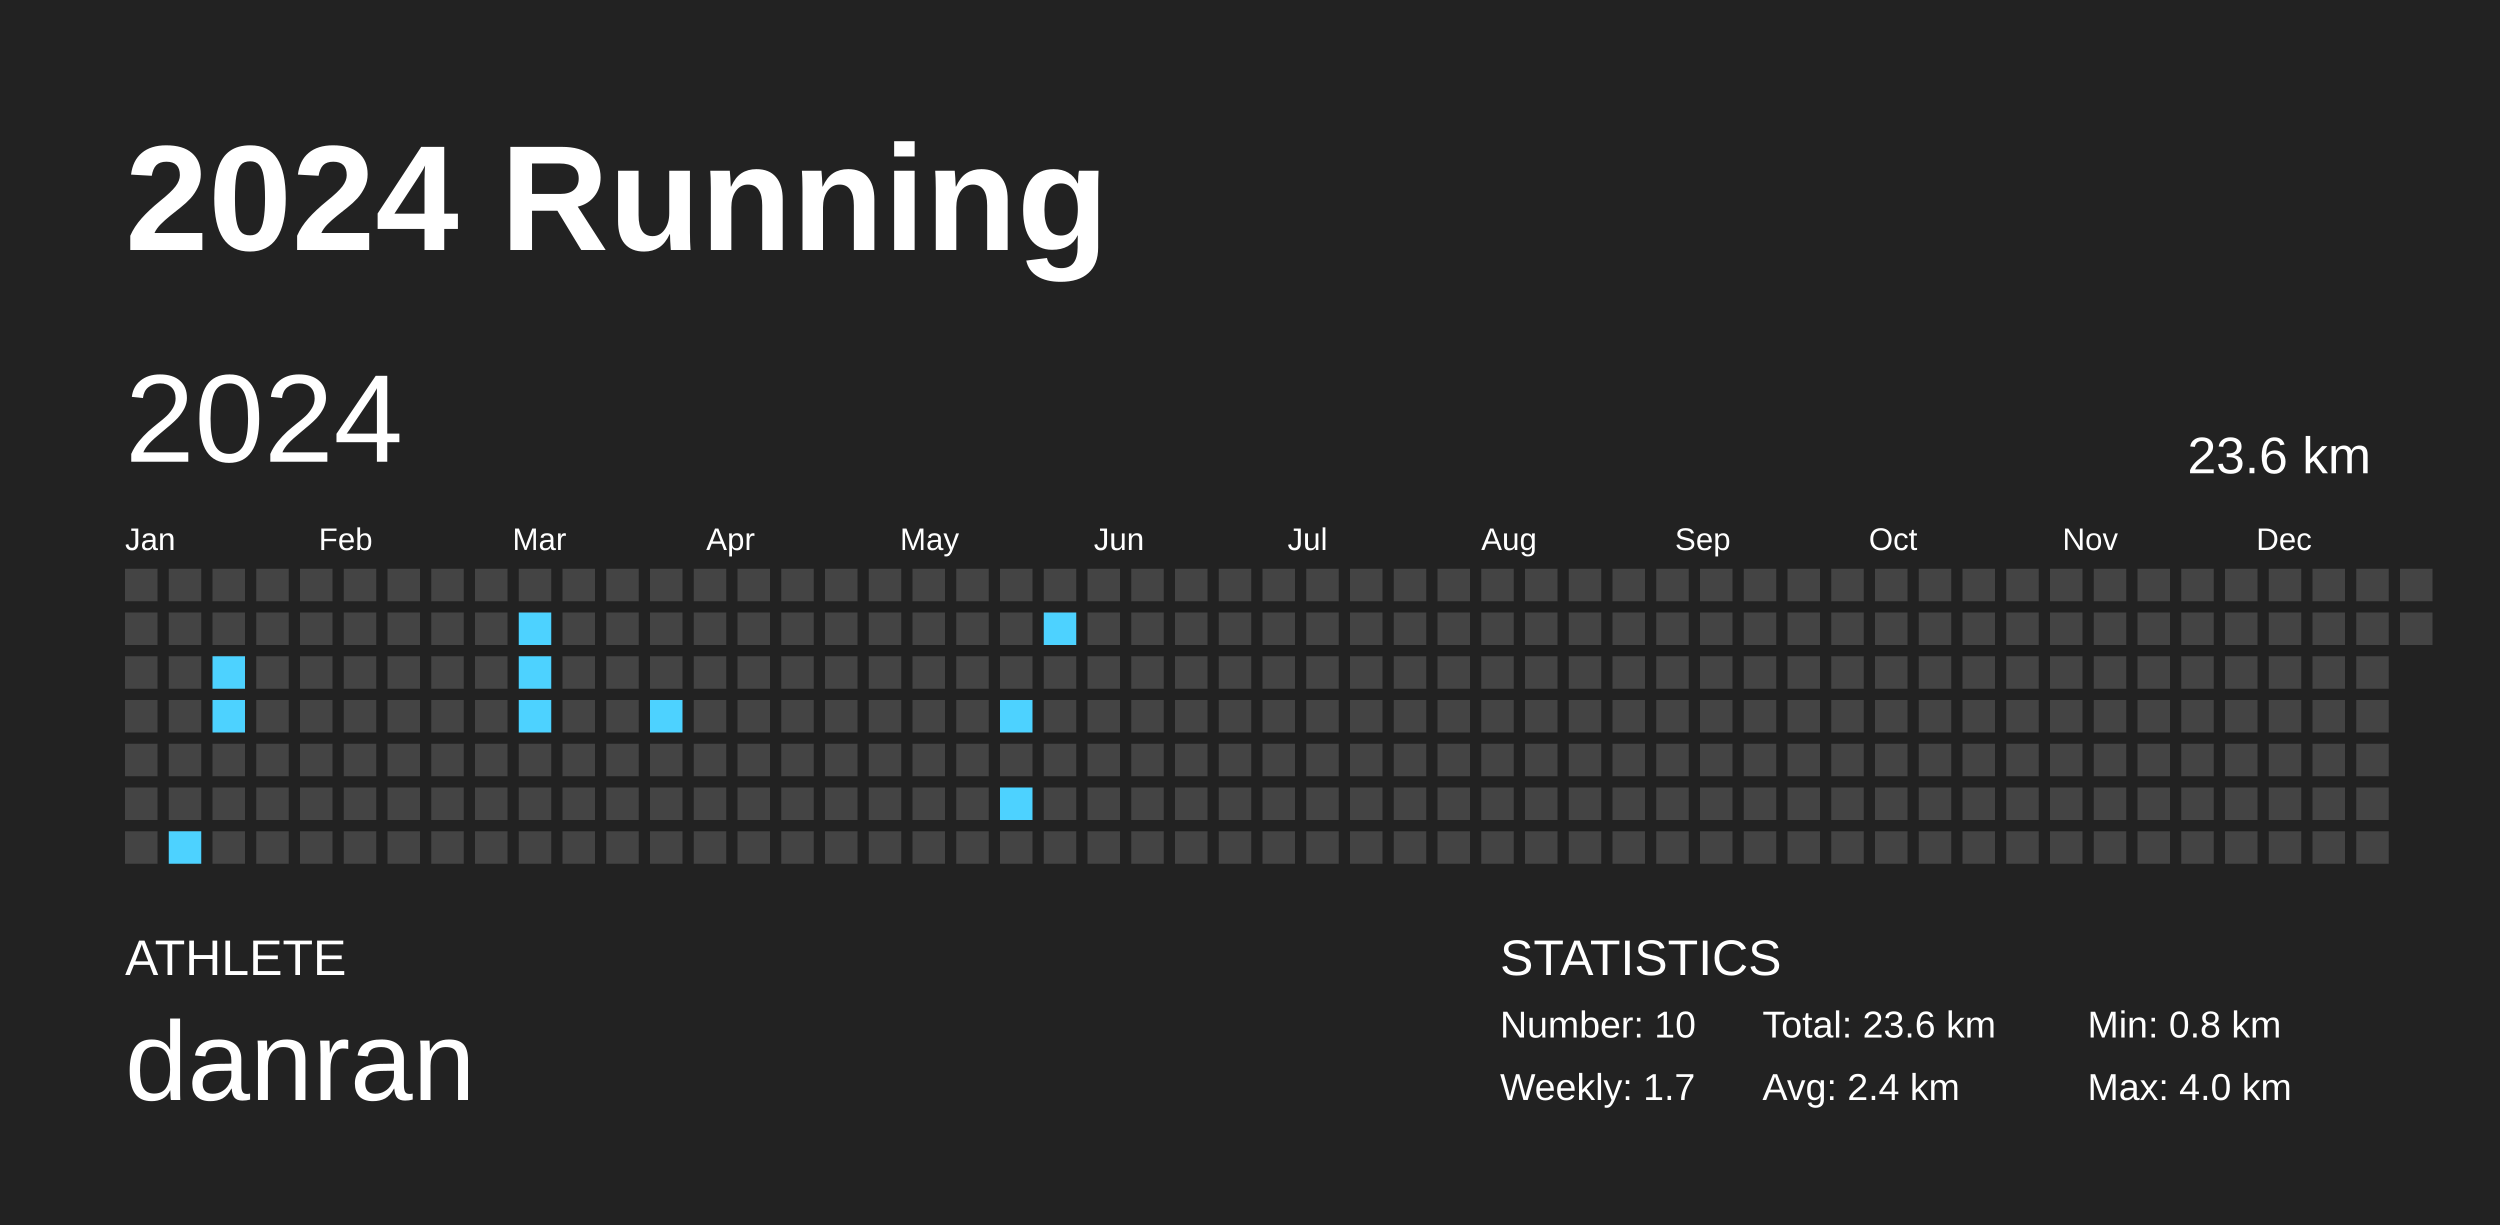
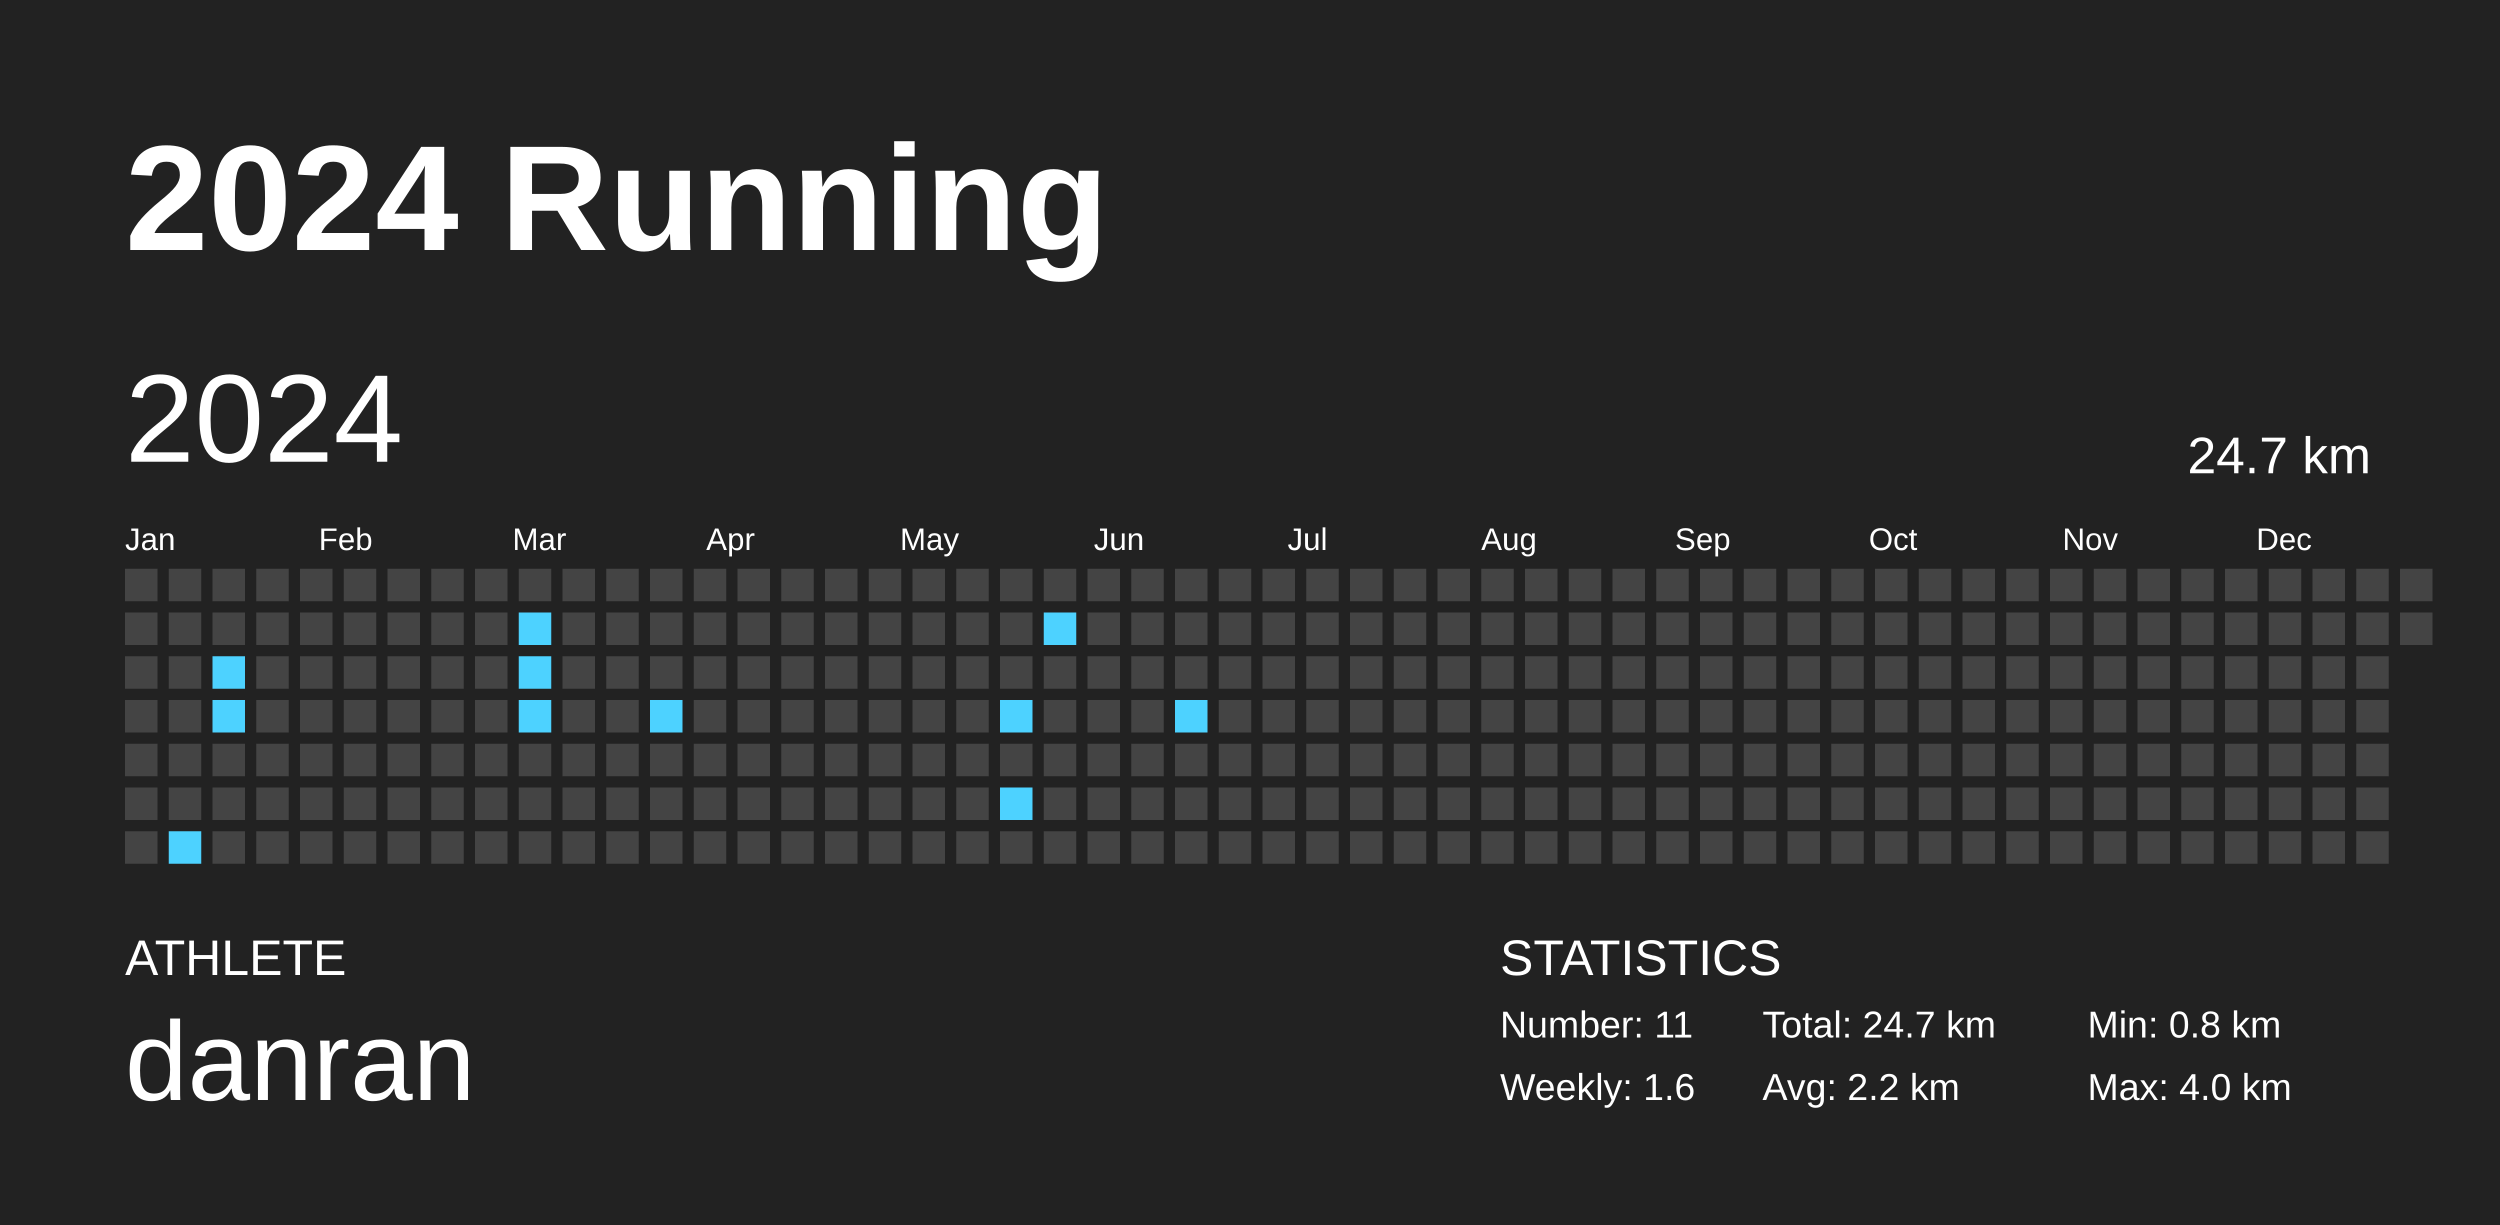
<svg xmlns="http://www.w3.org/2000/svg" baseProfile="full" height="98mm" version="1.1" viewBox="0,0,200,98" width="200mm">
  <defs />
  <rect fill="#222222" height="98" width="200" x="0" y="0" />
  <text fill="#FFFFFF" style="font-size:12px; font-family:Arial; font-weight:bold;" x="10" y="20">2024 Running</text>
  <text fill="#FFFFFF" style="font-size:4px; font-family:Arial" x="10" y="78">ATHLETE</text>
  <text fill="#FFFFFF" style="font-size:9px; font-family:Arial" x="10" y="88">danran</text>
  <text fill="#FFFFFF" style="font-size:4px; font-family:Arial" x="120" y="78">STATISTICS</text>
-   <text fill="#FFFFFF" style="font-size:3px; font-family:Arial" x="120" y="83">Number: 10</text>
-   <text fill="#FFFFFF" style="font-size:3px; font-family:Arial" x="120" y="88">Weekly: 1.7</text>
-   <text fill="#FFFFFF" style="font-size:3px; font-family:Arial" x="141" y="83">Total: 23.6 km</text>
-   <text fill="#FFFFFF" style="font-size:3px; font-family:Arial" x="141" y="88">Avg: 2.4 km</text>
+   <text fill="#FFFFFF" style="font-size:3px; font-family:Arial" x="120" y="83">Number: 11</text>
+   <text fill="#FFFFFF" style="font-size:3px; font-family:Arial" x="120" y="88">Weekly: 1.6</text>
+   <text fill="#FFFFFF" style="font-size:3px; font-family:Arial" x="141" y="83">Total: 24.7 km</text>
+   <text fill="#FFFFFF" style="font-size:3px; font-family:Arial" x="141" y="88">Avg: 2.2 km</text>
  <text fill="#FFFFFF" style="font-size:3px; font-family:Arial" x="167" y="83">Min: 0.8 km</text>
  <text fill="#FFFFFF" style="font-size:3px; font-family:Arial" x="167" y="88">Max: 4.0 km</text>
  <text dominant-baseline="hanging" fill="#FFFFFF" style="font-size:10.0px; font-family:Arial;" x="10" y="30">2024</text>
-   <text dominant-baseline="hanging" fill="#FFFFFF" style="font-size:4.125px; font-family:Arial;" x="175" y="35">23.6 km</text>
+   <text dominant-baseline="hanging" fill="#FFFFFF" style="font-size:4.125px; font-family:Arial;" x="175" y="35">24.7 km</text>
  <text fill="#FFFFFF" style="font-size:2.5px; font-family:Arial" x="10.0" y="44">Jan</text>
  <text fill="#FFFFFF" style="font-size:2.5px; font-family:Arial" x="25.5" y="44">Feb</text>
  <text fill="#FFFFFF" style="font-size:2.5px; font-family:Arial" x="41.0" y="44">Mar</text>
  <text fill="#FFFFFF" style="font-size:2.5px; font-family:Arial" x="56.5" y="44">Apr</text>
  <text fill="#FFFFFF" style="font-size:2.5px; font-family:Arial" x="72.0" y="44">May</text>
  <text fill="#FFFFFF" style="font-size:2.5px; font-family:Arial" x="87.5" y="44">Jun</text>
  <text fill="#FFFFFF" style="font-size:2.5px; font-family:Arial" x="103.0" y="44">Jul</text>
  <text fill="#FFFFFF" style="font-size:2.5px; font-family:Arial" x="118.5" y="44">Aug</text>
  <text fill="#FFFFFF" style="font-size:2.5px; font-family:Arial" x="134.0" y="44">Sep</text>
  <text fill="#FFFFFF" style="font-size:2.5px; font-family:Arial" x="149.5" y="44">Oct</text>
  <text fill="#FFFFFF" style="font-size:2.5px; font-family:Arial" x="165.0" y="44">Nov</text>
  <text fill="#FFFFFF" style="font-size:2.5px; font-family:Arial" x="180.5" y="44">Dec</text>
  <rect fill="#444444" height="2.6" width="2.6" x="10.0" y="45.5" />
  <rect fill="#444444" height="2.6" width="2.6" x="10.0" y="49.0" />
  <rect fill="#444444" height="2.6" width="2.6" x="10.0" y="52.5" />
  <rect fill="#444444" height="2.6" width="2.6" x="10.0" y="56.0" />
  <rect fill="#444444" height="2.6" width="2.6" x="10.0" y="59.5" />
  <rect fill="#444444" height="2.6" width="2.6" x="10.0" y="63.0" />
  <rect fill="#444444" height="2.6" width="2.6" x="10.0" y="66.5" />
  <rect fill="#444444" height="2.6" width="2.6" x="13.5" y="45.5" />
  <rect fill="#444444" height="2.6" width="2.6" x="13.5" y="49.0" />
  <rect fill="#444444" height="2.6" width="2.6" x="13.5" y="52.5" />
  <rect fill="#444444" height="2.6" width="2.6" x="13.5" y="56.0" />
  <rect fill="#444444" height="2.6" width="2.6" x="13.5" y="59.5" />
  <rect fill="#444444" height="2.6" width="2.6" x="13.5" y="63.0" />
  <rect fill="#4dd2ff" height="2.6" width="2.6" x="13.5" y="66.5" />
  <rect fill="#444444" height="2.6" width="2.6" x="17.0" y="45.5" />
  <rect fill="#444444" height="2.6" width="2.6" x="17.0" y="49.0" />
  <rect fill="#4dd2ff" height="2.6" width="2.6" x="17.0" y="52.5" />
  <rect fill="#4dd2ff" height="2.6" width="2.6" x="17.0" y="56.0" />
  <rect fill="#444444" height="2.6" width="2.6" x="17.0" y="59.5" />
  <rect fill="#444444" height="2.6" width="2.6" x="17.0" y="63.0" />
  <rect fill="#444444" height="2.6" width="2.6" x="17.0" y="66.5" />
  <rect fill="#444444" height="2.6" width="2.6" x="20.5" y="45.5" />
  <rect fill="#444444" height="2.6" width="2.6" x="20.5" y="49.0" />
  <rect fill="#444444" height="2.6" width="2.6" x="20.5" y="52.5" />
  <rect fill="#444444" height="2.6" width="2.6" x="20.5" y="56.0" />
  <rect fill="#444444" height="2.6" width="2.6" x="20.5" y="59.5" />
  <rect fill="#444444" height="2.6" width="2.6" x="20.5" y="63.0" />
  <rect fill="#444444" height="2.6" width="2.6" x="20.5" y="66.5" />
  <rect fill="#444444" height="2.6" width="2.6" x="24.0" y="45.5" />
  <rect fill="#444444" height="2.6" width="2.6" x="24.0" y="49.0" />
  <rect fill="#444444" height="2.6" width="2.6" x="24.0" y="52.5" />
  <rect fill="#444444" height="2.6" width="2.6" x="24.0" y="56.0" />
  <rect fill="#444444" height="2.6" width="2.6" x="24.0" y="59.5" />
  <rect fill="#444444" height="2.6" width="2.6" x="24.0" y="63.0" />
  <rect fill="#444444" height="2.6" width="2.6" x="24.0" y="66.5" />
  <rect fill="#444444" height="2.6" width="2.6" x="27.5" y="45.5" />
  <rect fill="#444444" height="2.6" width="2.6" x="27.5" y="49.0" />
  <rect fill="#444444" height="2.6" width="2.6" x="27.5" y="52.5" />
  <rect fill="#444444" height="2.6" width="2.6" x="27.5" y="56.0" />
  <rect fill="#444444" height="2.6" width="2.6" x="27.5" y="59.5" />
  <rect fill="#444444" height="2.6" width="2.6" x="27.5" y="63.0" />
  <rect fill="#444444" height="2.6" width="2.6" x="27.5" y="66.5" />
  <rect fill="#444444" height="2.6" width="2.6" x="31.0" y="45.5" />
  <rect fill="#444444" height="2.6" width="2.6" x="31.0" y="49.0" />
  <rect fill="#444444" height="2.6" width="2.6" x="31.0" y="52.5" />
  <rect fill="#444444" height="2.6" width="2.6" x="31.0" y="56.0" />
  <rect fill="#444444" height="2.6" width="2.6" x="31.0" y="59.5" />
  <rect fill="#444444" height="2.6" width="2.6" x="31.0" y="63.0" />
  <rect fill="#444444" height="2.6" width="2.6" x="31.0" y="66.5" />
  <rect fill="#444444" height="2.6" width="2.6" x="34.5" y="45.5" />
  <rect fill="#444444" height="2.6" width="2.6" x="34.5" y="49.0" />
  <rect fill="#444444" height="2.6" width="2.6" x="34.5" y="52.5" />
  <rect fill="#444444" height="2.6" width="2.6" x="34.5" y="56.0" />
  <rect fill="#444444" height="2.6" width="2.6" x="34.5" y="59.5" />
  <rect fill="#444444" height="2.6" width="2.6" x="34.5" y="63.0" />
  <rect fill="#444444" height="2.6" width="2.6" x="34.5" y="66.5" />
  <rect fill="#444444" height="2.6" width="2.6" x="38.0" y="45.5" />
  <rect fill="#444444" height="2.6" width="2.6" x="38.0" y="49.0" />
  <rect fill="#444444" height="2.6" width="2.6" x="38.0" y="52.5" />
  <rect fill="#444444" height="2.6" width="2.6" x="38.0" y="56.0" />
  <rect fill="#444444" height="2.6" width="2.6" x="38.0" y="59.5" />
  <rect fill="#444444" height="2.6" width="2.6" x="38.0" y="63.0" />
  <rect fill="#444444" height="2.6" width="2.6" x="38.0" y="66.5" />
  <rect fill="#444444" height="2.6" width="2.6" x="41.5" y="45.5" />
  <rect fill="#4dd2ff" height="2.6" width="2.6" x="41.5" y="49.0" />
  <rect fill="#4dd2ff" height="2.6" width="2.6" x="41.5" y="52.5" />
  <rect fill="#4dd2ff" height="2.6" width="2.6" x="41.5" y="56.0" />
  <rect fill="#444444" height="2.6" width="2.6" x="41.5" y="59.5" />
  <rect fill="#444444" height="2.6" width="2.6" x="41.5" y="63.0" />
  <rect fill="#444444" height="2.6" width="2.6" x="41.5" y="66.5" />
  <rect fill="#444444" height="2.6" width="2.6" x="45.0" y="45.5" />
  <rect fill="#444444" height="2.6" width="2.6" x="45.0" y="49.0" />
  <rect fill="#444444" height="2.6" width="2.6" x="45.0" y="52.5" />
  <rect fill="#444444" height="2.6" width="2.6" x="45.0" y="56.0" />
  <rect fill="#444444" height="2.6" width="2.6" x="45.0" y="59.5" />
  <rect fill="#444444" height="2.6" width="2.6" x="45.0" y="63.0" />
  <rect fill="#444444" height="2.6" width="2.6" x="45.0" y="66.5" />
  <rect fill="#444444" height="2.6" width="2.6" x="48.5" y="45.5" />
  <rect fill="#444444" height="2.6" width="2.6" x="48.5" y="49.0" />
  <rect fill="#444444" height="2.6" width="2.6" x="48.5" y="52.5" />
  <rect fill="#444444" height="2.6" width="2.6" x="48.5" y="56.0" />
  <rect fill="#444444" height="2.6" width="2.6" x="48.5" y="59.5" />
  <rect fill="#444444" height="2.6" width="2.6" x="48.5" y="63.0" />
  <rect fill="#444444" height="2.6" width="2.6" x="48.5" y="66.5" />
  <rect fill="#444444" height="2.6" width="2.6" x="52.0" y="45.5" />
  <rect fill="#444444" height="2.6" width="2.6" x="52.0" y="49.0" />
  <rect fill="#444444" height="2.6" width="2.6" x="52.0" y="52.5" />
  <rect fill="#4dd2ff" height="2.6" width="2.6" x="52.0" y="56.0" />
  <rect fill="#444444" height="2.6" width="2.6" x="52.0" y="59.5" />
  <rect fill="#444444" height="2.6" width="2.6" x="52.0" y="63.0" />
  <rect fill="#444444" height="2.6" width="2.6" x="52.0" y="66.5" />
  <rect fill="#444444" height="2.6" width="2.6" x="55.5" y="45.5" />
  <rect fill="#444444" height="2.6" width="2.6" x="55.5" y="49.0" />
  <rect fill="#444444" height="2.6" width="2.6" x="55.5" y="52.5" />
  <rect fill="#444444" height="2.6" width="2.6" x="55.5" y="56.0" />
  <rect fill="#444444" height="2.6" width="2.6" x="55.5" y="59.5" />
  <rect fill="#444444" height="2.6" width="2.6" x="55.5" y="63.0" />
  <rect fill="#444444" height="2.6" width="2.6" x="55.5" y="66.5" />
  <rect fill="#444444" height="2.6" width="2.6" x="59.0" y="45.5" />
  <rect fill="#444444" height="2.6" width="2.6" x="59.0" y="49.0" />
  <rect fill="#444444" height="2.6" width="2.6" x="59.0" y="52.5" />
  <rect fill="#444444" height="2.6" width="2.6" x="59.0" y="56.0" />
  <rect fill="#444444" height="2.6" width="2.6" x="59.0" y="59.5" />
  <rect fill="#444444" height="2.6" width="2.6" x="59.0" y="63.0" />
  <rect fill="#444444" height="2.6" width="2.6" x="59.0" y="66.5" />
  <rect fill="#444444" height="2.6" width="2.6" x="62.5" y="45.5" />
  <rect fill="#444444" height="2.6" width="2.6" x="62.5" y="49.0" />
  <rect fill="#444444" height="2.6" width="2.6" x="62.5" y="52.5" />
  <rect fill="#444444" height="2.6" width="2.6" x="62.5" y="56.0" />
  <rect fill="#444444" height="2.6" width="2.6" x="62.5" y="59.5" />
  <rect fill="#444444" height="2.6" width="2.6" x="62.5" y="63.0" />
  <rect fill="#444444" height="2.6" width="2.6" x="62.5" y="66.5" />
  <rect fill="#444444" height="2.6" width="2.6" x="66.0" y="45.5" />
  <rect fill="#444444" height="2.6" width="2.6" x="66.0" y="49.0" />
  <rect fill="#444444" height="2.6" width="2.6" x="66.0" y="52.5" />
  <rect fill="#444444" height="2.6" width="2.6" x="66.0" y="56.0" />
  <rect fill="#444444" height="2.6" width="2.6" x="66.0" y="59.5" />
  <rect fill="#444444" height="2.6" width="2.6" x="66.0" y="63.0" />
  <rect fill="#444444" height="2.6" width="2.6" x="66.0" y="66.5" />
  <rect fill="#444444" height="2.6" width="2.6" x="69.5" y="45.5" />
  <rect fill="#444444" height="2.6" width="2.6" x="69.5" y="49.0" />
  <rect fill="#444444" height="2.6" width="2.6" x="69.5" y="52.5" />
  <rect fill="#444444" height="2.6" width="2.6" x="69.5" y="56.0" />
  <rect fill="#444444" height="2.6" width="2.6" x="69.5" y="59.5" />
  <rect fill="#444444" height="2.6" width="2.6" x="69.5" y="63.0" />
  <rect fill="#444444" height="2.6" width="2.6" x="69.5" y="66.5" />
  <rect fill="#444444" height="2.6" width="2.6" x="73.0" y="45.5" />
  <rect fill="#444444" height="2.6" width="2.6" x="73.0" y="49.0" />
  <rect fill="#444444" height="2.6" width="2.6" x="73.0" y="52.5" />
  <rect fill="#444444" height="2.6" width="2.6" x="73.0" y="56.0" />
  <rect fill="#444444" height="2.6" width="2.6" x="73.0" y="59.5" />
  <rect fill="#444444" height="2.6" width="2.6" x="73.0" y="63.0" />
  <rect fill="#444444" height="2.6" width="2.6" x="73.0" y="66.5" />
  <rect fill="#444444" height="2.6" width="2.6" x="76.5" y="45.5" />
  <rect fill="#444444" height="2.6" width="2.6" x="76.5" y="49.0" />
  <rect fill="#444444" height="2.6" width="2.6" x="76.5" y="52.5" />
  <rect fill="#444444" height="2.6" width="2.6" x="76.5" y="56.0" />
  <rect fill="#444444" height="2.6" width="2.6" x="76.5" y="59.5" />
  <rect fill="#444444" height="2.6" width="2.6" x="76.5" y="63.0" />
  <rect fill="#444444" height="2.6" width="2.6" x="76.5" y="66.5" />
  <rect fill="#444444" height="2.6" width="2.6" x="80.0" y="45.5" />
  <rect fill="#444444" height="2.6" width="2.6" x="80.0" y="49.0" />
  <rect fill="#444444" height="2.6" width="2.6" x="80.0" y="52.5" />
  <rect fill="#4dd2ff" height="2.6" width="2.6" x="80.0" y="56.0" />
  <rect fill="#444444" height="2.6" width="2.6" x="80.0" y="59.5" />
  <rect fill="#4dd2ff" height="2.6" width="2.6" x="80.0" y="63.0" />
  <rect fill="#444444" height="2.6" width="2.6" x="80.0" y="66.5" />
  <rect fill="#444444" height="2.6" width="2.6" x="83.5" y="45.5" />
  <rect fill="#4dd2ff" height="2.6" width="2.6" x="83.5" y="49.0" />
  <rect fill="#444444" height="2.6" width="2.6" x="83.5" y="52.5" />
  <rect fill="#444444" height="2.6" width="2.6" x="83.5" y="56.0" />
  <rect fill="#444444" height="2.6" width="2.6" x="83.5" y="59.5" />
  <rect fill="#444444" height="2.6" width="2.6" x="83.5" y="63.0" />
  <rect fill="#444444" height="2.6" width="2.6" x="83.5" y="66.5" />
  <rect fill="#444444" height="2.6" width="2.6" x="87.0" y="45.5" />
  <rect fill="#444444" height="2.6" width="2.6" x="87.0" y="49.0" />
  <rect fill="#444444" height="2.6" width="2.6" x="87.0" y="52.5" />
  <rect fill="#444444" height="2.6" width="2.6" x="87.0" y="56.0" />
  <rect fill="#444444" height="2.6" width="2.6" x="87.0" y="59.5" />
  <rect fill="#444444" height="2.6" width="2.6" x="87.0" y="63.0" />
  <rect fill="#444444" height="2.6" width="2.6" x="87.0" y="66.5" />
  <rect fill="#444444" height="2.6" width="2.6" x="90.5" y="45.5" />
  <rect fill="#444444" height="2.6" width="2.6" x="90.5" y="49.0" />
  <rect fill="#444444" height="2.6" width="2.6" x="90.5" y="52.5" />
  <rect fill="#444444" height="2.6" width="2.6" x="90.5" y="56.0" />
  <rect fill="#444444" height="2.6" width="2.6" x="90.5" y="59.5" />
  <rect fill="#444444" height="2.6" width="2.6" x="90.5" y="63.0" />
  <rect fill="#444444" height="2.6" width="2.6" x="90.5" y="66.5" />
  <rect fill="#444444" height="2.6" width="2.6" x="94.0" y="45.5" />
  <rect fill="#444444" height="2.6" width="2.6" x="94.0" y="49.0" />
  <rect fill="#444444" height="2.6" width="2.6" x="94.0" y="52.5" />
-   <rect fill="#444444" height="2.6" width="2.6" x="94.0" y="56.0" />
+   <rect fill="#4dd2ff" height="2.6" width="2.6" x="94.0" y="56.0" />
  <rect fill="#444444" height="2.6" width="2.6" x="94.0" y="59.5" />
  <rect fill="#444444" height="2.6" width="2.6" x="94.0" y="63.0" />
  <rect fill="#444444" height="2.6" width="2.6" x="94.0" y="66.5" />
  <rect fill="#444444" height="2.6" width="2.6" x="97.5" y="45.5" />
  <rect fill="#444444" height="2.6" width="2.6" x="97.5" y="49.0" />
  <rect fill="#444444" height="2.6" width="2.6" x="97.5" y="52.5" />
  <rect fill="#444444" height="2.6" width="2.6" x="97.5" y="56.0" />
  <rect fill="#444444" height="2.6" width="2.6" x="97.5" y="59.5" />
  <rect fill="#444444" height="2.6" width="2.6" x="97.5" y="63.0" />
  <rect fill="#444444" height="2.6" width="2.6" x="97.5" y="66.5" />
  <rect fill="#444444" height="2.6" width="2.6" x="101.0" y="45.5" />
  <rect fill="#444444" height="2.6" width="2.6" x="101.0" y="49.0" />
  <rect fill="#444444" height="2.6" width="2.6" x="101.0" y="52.5" />
  <rect fill="#444444" height="2.6" width="2.6" x="101.0" y="56.0" />
  <rect fill="#444444" height="2.6" width="2.6" x="101.0" y="59.5" />
  <rect fill="#444444" height="2.6" width="2.6" x="101.0" y="63.0" />
  <rect fill="#444444" height="2.6" width="2.6" x="101.0" y="66.5" />
  <rect fill="#444444" height="2.6" width="2.6" x="104.5" y="45.5" />
  <rect fill="#444444" height="2.6" width="2.6" x="104.5" y="49.0" />
  <rect fill="#444444" height="2.6" width="2.6" x="104.5" y="52.5" />
  <rect fill="#444444" height="2.6" width="2.6" x="104.5" y="56.0" />
  <rect fill="#444444" height="2.6" width="2.6" x="104.5" y="59.5" />
  <rect fill="#444444" height="2.6" width="2.6" x="104.5" y="63.0" />
  <rect fill="#444444" height="2.6" width="2.6" x="104.5" y="66.5" />
  <rect fill="#444444" height="2.6" width="2.6" x="108.0" y="45.5" />
  <rect fill="#444444" height="2.6" width="2.6" x="108.0" y="49.0" />
  <rect fill="#444444" height="2.6" width="2.6" x="108.0" y="52.5" />
  <rect fill="#444444" height="2.6" width="2.6" x="108.0" y="56.0" />
  <rect fill="#444444" height="2.6" width="2.6" x="108.0" y="59.5" />
  <rect fill="#444444" height="2.6" width="2.6" x="108.0" y="63.0" />
  <rect fill="#444444" height="2.6" width="2.6" x="108.0" y="66.5" />
  <rect fill="#444444" height="2.6" width="2.6" x="111.5" y="45.5" />
  <rect fill="#444444" height="2.6" width="2.6" x="111.5" y="49.0" />
  <rect fill="#444444" height="2.6" width="2.6" x="111.5" y="52.5" />
  <rect fill="#444444" height="2.6" width="2.6" x="111.5" y="56.0" />
  <rect fill="#444444" height="2.6" width="2.6" x="111.5" y="59.5" />
  <rect fill="#444444" height="2.6" width="2.6" x="111.5" y="63.0" />
  <rect fill="#444444" height="2.6" width="2.6" x="111.5" y="66.5" />
  <rect fill="#444444" height="2.6" width="2.6" x="115.0" y="45.5" />
  <rect fill="#444444" height="2.6" width="2.6" x="115.0" y="49.0" />
  <rect fill="#444444" height="2.6" width="2.6" x="115.0" y="52.5" />
  <rect fill="#444444" height="2.6" width="2.6" x="115.0" y="56.0" />
  <rect fill="#444444" height="2.6" width="2.6" x="115.0" y="59.5" />
  <rect fill="#444444" height="2.6" width="2.6" x="115.0" y="63.0" />
  <rect fill="#444444" height="2.6" width="2.6" x="115.0" y="66.5" />
  <rect fill="#444444" height="2.6" width="2.6" x="118.5" y="45.5" />
  <rect fill="#444444" height="2.6" width="2.6" x="118.5" y="49.0" />
  <rect fill="#444444" height="2.6" width="2.6" x="118.5" y="52.5" />
  <rect fill="#444444" height="2.6" width="2.6" x="118.5" y="56.0" />
  <rect fill="#444444" height="2.6" width="2.6" x="118.5" y="59.5" />
  <rect fill="#444444" height="2.6" width="2.6" x="118.5" y="63.0" />
  <rect fill="#444444" height="2.6" width="2.6" x="118.5" y="66.5" />
  <rect fill="#444444" height="2.6" width="2.6" x="122.0" y="45.5" />
  <rect fill="#444444" height="2.6" width="2.6" x="122.0" y="49.0" />
  <rect fill="#444444" height="2.6" width="2.6" x="122.0" y="52.5" />
  <rect fill="#444444" height="2.6" width="2.6" x="122.0" y="56.0" />
  <rect fill="#444444" height="2.6" width="2.6" x="122.0" y="59.5" />
  <rect fill="#444444" height="2.6" width="2.6" x="122.0" y="63.0" />
  <rect fill="#444444" height="2.6" width="2.6" x="122.0" y="66.5" />
  <rect fill="#444444" height="2.6" width="2.6" x="125.5" y="45.5" />
  <rect fill="#444444" height="2.6" width="2.6" x="125.5" y="49.0" />
  <rect fill="#444444" height="2.6" width="2.6" x="125.5" y="52.5" />
  <rect fill="#444444" height="2.6" width="2.6" x="125.5" y="56.0" />
  <rect fill="#444444" height="2.6" width="2.6" x="125.5" y="59.5" />
  <rect fill="#444444" height="2.6" width="2.6" x="125.5" y="63.0" />
  <rect fill="#444444" height="2.6" width="2.6" x="125.5" y="66.5" />
  <rect fill="#444444" height="2.6" width="2.6" x="129.0" y="45.5" />
  <rect fill="#444444" height="2.6" width="2.6" x="129.0" y="49.0" />
  <rect fill="#444444" height="2.6" width="2.6" x="129.0" y="52.5" />
  <rect fill="#444444" height="2.6" width="2.6" x="129.0" y="56.0" />
  <rect fill="#444444" height="2.6" width="2.6" x="129.0" y="59.5" />
  <rect fill="#444444" height="2.6" width="2.6" x="129.0" y="63.0" />
  <rect fill="#444444" height="2.6" width="2.6" x="129.0" y="66.5" />
  <rect fill="#444444" height="2.6" width="2.6" x="132.5" y="45.5" />
  <rect fill="#444444" height="2.6" width="2.6" x="132.5" y="49.0" />
  <rect fill="#444444" height="2.6" width="2.6" x="132.5" y="52.5" />
  <rect fill="#444444" height="2.6" width="2.6" x="132.5" y="56.0" />
  <rect fill="#444444" height="2.6" width="2.6" x="132.5" y="59.5" />
  <rect fill="#444444" height="2.6" width="2.6" x="132.5" y="63.0" />
  <rect fill="#444444" height="2.6" width="2.6" x="132.5" y="66.5" />
  <rect fill="#444444" height="2.6" width="2.6" x="136.0" y="45.5" />
  <rect fill="#444444" height="2.6" width="2.6" x="136.0" y="49.0" />
  <rect fill="#444444" height="2.6" width="2.6" x="136.0" y="52.5" />
  <rect fill="#444444" height="2.6" width="2.6" x="136.0" y="56.0" />
  <rect fill="#444444" height="2.6" width="2.6" x="136.0" y="59.5" />
  <rect fill="#444444" height="2.6" width="2.6" x="136.0" y="63.0" />
  <rect fill="#444444" height="2.6" width="2.6" x="136.0" y="66.5" />
  <rect fill="#444444" height="2.6" width="2.6" x="139.5" y="45.5" />
  <rect fill="#444444" height="2.6" width="2.6" x="139.5" y="49.0" />
  <rect fill="#444444" height="2.6" width="2.6" x="139.5" y="52.5" />
  <rect fill="#444444" height="2.6" width="2.6" x="139.5" y="56.0" />
  <rect fill="#444444" height="2.6" width="2.6" x="139.5" y="59.5" />
  <rect fill="#444444" height="2.6" width="2.6" x="139.5" y="63.0" />
  <rect fill="#444444" height="2.6" width="2.6" x="139.5" y="66.5" />
  <rect fill="#444444" height="2.6" width="2.6" x="143.0" y="45.5" />
  <rect fill="#444444" height="2.6" width="2.6" x="143.0" y="49.0" />
  <rect fill="#444444" height="2.6" width="2.6" x="143.0" y="52.5" />
  <rect fill="#444444" height="2.6" width="2.6" x="143.0" y="56.0" />
  <rect fill="#444444" height="2.6" width="2.6" x="143.0" y="59.5" />
  <rect fill="#444444" height="2.6" width="2.6" x="143.0" y="63.0" />
  <rect fill="#444444" height="2.6" width="2.6" x="143.0" y="66.5" />
  <rect fill="#444444" height="2.6" width="2.6" x="146.5" y="45.5" />
  <rect fill="#444444" height="2.6" width="2.6" x="146.5" y="49.0" />
  <rect fill="#444444" height="2.6" width="2.6" x="146.5" y="52.5" />
  <rect fill="#444444" height="2.6" width="2.6" x="146.5" y="56.0" />
  <rect fill="#444444" height="2.6" width="2.6" x="146.5" y="59.5" />
  <rect fill="#444444" height="2.6" width="2.6" x="146.5" y="63.0" />
  <rect fill="#444444" height="2.6" width="2.6" x="146.5" y="66.5" />
  <rect fill="#444444" height="2.6" width="2.6" x="150.0" y="45.5" />
  <rect fill="#444444" height="2.6" width="2.6" x="150.0" y="49.0" />
  <rect fill="#444444" height="2.6" width="2.6" x="150.0" y="52.5" />
  <rect fill="#444444" height="2.6" width="2.6" x="150.0" y="56.0" />
  <rect fill="#444444" height="2.6" width="2.6" x="150.0" y="59.5" />
  <rect fill="#444444" height="2.6" width="2.6" x="150.0" y="63.0" />
  <rect fill="#444444" height="2.6" width="2.6" x="150.0" y="66.5" />
  <rect fill="#444444" height="2.6" width="2.6" x="153.5" y="45.5" />
  <rect fill="#444444" height="2.6" width="2.6" x="153.5" y="49.0" />
  <rect fill="#444444" height="2.6" width="2.6" x="153.5" y="52.5" />
  <rect fill="#444444" height="2.6" width="2.6" x="153.5" y="56.0" />
  <rect fill="#444444" height="2.6" width="2.6" x="153.5" y="59.5" />
  <rect fill="#444444" height="2.6" width="2.6" x="153.5" y="63.0" />
  <rect fill="#444444" height="2.6" width="2.6" x="153.5" y="66.5" />
  <rect fill="#444444" height="2.6" width="2.6" x="157.0" y="45.5" />
  <rect fill="#444444" height="2.6" width="2.6" x="157.0" y="49.0" />
  <rect fill="#444444" height="2.6" width="2.6" x="157.0" y="52.5" />
  <rect fill="#444444" height="2.6" width="2.6" x="157.0" y="56.0" />
  <rect fill="#444444" height="2.6" width="2.6" x="157.0" y="59.5" />
  <rect fill="#444444" height="2.6" width="2.6" x="157.0" y="63.0" />
  <rect fill="#444444" height="2.6" width="2.6" x="157.0" y="66.5" />
  <rect fill="#444444" height="2.6" width="2.6" x="160.5" y="45.5" />
  <rect fill="#444444" height="2.6" width="2.6" x="160.5" y="49.0" />
  <rect fill="#444444" height="2.6" width="2.6" x="160.5" y="52.5" />
  <rect fill="#444444" height="2.6" width="2.6" x="160.5" y="56.0" />
  <rect fill="#444444" height="2.6" width="2.6" x="160.5" y="59.5" />
  <rect fill="#444444" height="2.6" width="2.6" x="160.5" y="63.0" />
  <rect fill="#444444" height="2.6" width="2.6" x="160.5" y="66.5" />
  <rect fill="#444444" height="2.6" width="2.6" x="164.0" y="45.5" />
  <rect fill="#444444" height="2.6" width="2.6" x="164.0" y="49.0" />
  <rect fill="#444444" height="2.6" width="2.6" x="164.0" y="52.5" />
  <rect fill="#444444" height="2.6" width="2.6" x="164.0" y="56.0" />
  <rect fill="#444444" height="2.6" width="2.6" x="164.0" y="59.5" />
  <rect fill="#444444" height="2.6" width="2.6" x="164.0" y="63.0" />
  <rect fill="#444444" height="2.6" width="2.6" x="164.0" y="66.5" />
  <rect fill="#444444" height="2.6" width="2.6" x="167.5" y="45.5" />
  <rect fill="#444444" height="2.6" width="2.6" x="167.5" y="49.0" />
  <rect fill="#444444" height="2.6" width="2.6" x="167.5" y="52.5" />
  <rect fill="#444444" height="2.6" width="2.6" x="167.5" y="56.0" />
  <rect fill="#444444" height="2.6" width="2.6" x="167.5" y="59.5" />
  <rect fill="#444444" height="2.6" width="2.6" x="167.5" y="63.0" />
  <rect fill="#444444" height="2.6" width="2.6" x="167.5" y="66.5" />
  <rect fill="#444444" height="2.6" width="2.6" x="171.0" y="45.5" />
  <rect fill="#444444" height="2.6" width="2.6" x="171.0" y="49.0" />
  <rect fill="#444444" height="2.6" width="2.6" x="171.0" y="52.5" />
  <rect fill="#444444" height="2.6" width="2.6" x="171.0" y="56.0" />
  <rect fill="#444444" height="2.6" width="2.6" x="171.0" y="59.5" />
  <rect fill="#444444" height="2.6" width="2.6" x="171.0" y="63.0" />
  <rect fill="#444444" height="2.6" width="2.6" x="171.0" y="66.5" />
  <rect fill="#444444" height="2.6" width="2.6" x="174.5" y="45.5" />
  <rect fill="#444444" height="2.6" width="2.6" x="174.5" y="49.0" />
  <rect fill="#444444" height="2.6" width="2.6" x="174.5" y="52.5" />
  <rect fill="#444444" height="2.6" width="2.6" x="174.5" y="56.0" />
  <rect fill="#444444" height="2.6" width="2.6" x="174.5" y="59.5" />
  <rect fill="#444444" height="2.6" width="2.6" x="174.5" y="63.0" />
  <rect fill="#444444" height="2.6" width="2.6" x="174.5" y="66.5" />
  <rect fill="#444444" height="2.6" width="2.6" x="178.0" y="45.5" />
  <rect fill="#444444" height="2.6" width="2.6" x="178.0" y="49.0" />
  <rect fill="#444444" height="2.6" width="2.6" x="178.0" y="52.5" />
  <rect fill="#444444" height="2.6" width="2.6" x="178.0" y="56.0" />
  <rect fill="#444444" height="2.6" width="2.6" x="178.0" y="59.5" />
  <rect fill="#444444" height="2.6" width="2.6" x="178.0" y="63.0" />
  <rect fill="#444444" height="2.6" width="2.6" x="178.0" y="66.5" />
  <rect fill="#444444" height="2.6" width="2.6" x="181.5" y="45.5" />
  <rect fill="#444444" height="2.6" width="2.6" x="181.5" y="49.0" />
  <rect fill="#444444" height="2.6" width="2.6" x="181.5" y="52.5" />
  <rect fill="#444444" height="2.6" width="2.6" x="181.5" y="56.0" />
  <rect fill="#444444" height="2.6" width="2.6" x="181.5" y="59.5" />
  <rect fill="#444444" height="2.6" width="2.6" x="181.5" y="63.0" />
  <rect fill="#444444" height="2.6" width="2.6" x="181.5" y="66.5" />
  <rect fill="#444444" height="2.6" width="2.6" x="185.0" y="45.5" />
  <rect fill="#444444" height="2.6" width="2.6" x="185.0" y="49.0" />
  <rect fill="#444444" height="2.6" width="2.6" x="185.0" y="52.5" />
  <rect fill="#444444" height="2.6" width="2.6" x="185.0" y="56.0" />
  <rect fill="#444444" height="2.6" width="2.6" x="185.0" y="59.5" />
  <rect fill="#444444" height="2.6" width="2.6" x="185.0" y="63.0" />
  <rect fill="#444444" height="2.6" width="2.6" x="185.0" y="66.5" />
  <rect fill="#444444" height="2.6" width="2.6" x="188.5" y="45.5" />
  <rect fill="#444444" height="2.6" width="2.6" x="188.5" y="49.0" />
  <rect fill="#444444" height="2.6" width="2.6" x="188.5" y="52.5" />
  <rect fill="#444444" height="2.6" width="2.6" x="188.5" y="56.0" />
  <rect fill="#444444" height="2.6" width="2.6" x="188.5" y="59.5" />
  <rect fill="#444444" height="2.6" width="2.6" x="188.5" y="63.0" />
  <rect fill="#444444" height="2.6" width="2.6" x="188.5" y="66.5" />
  <rect fill="#444444" height="2.6" width="2.6" x="192.0" y="45.5" />
  <rect fill="#444444" height="2.6" width="2.6" x="192.0" y="49.0" />
</svg>
